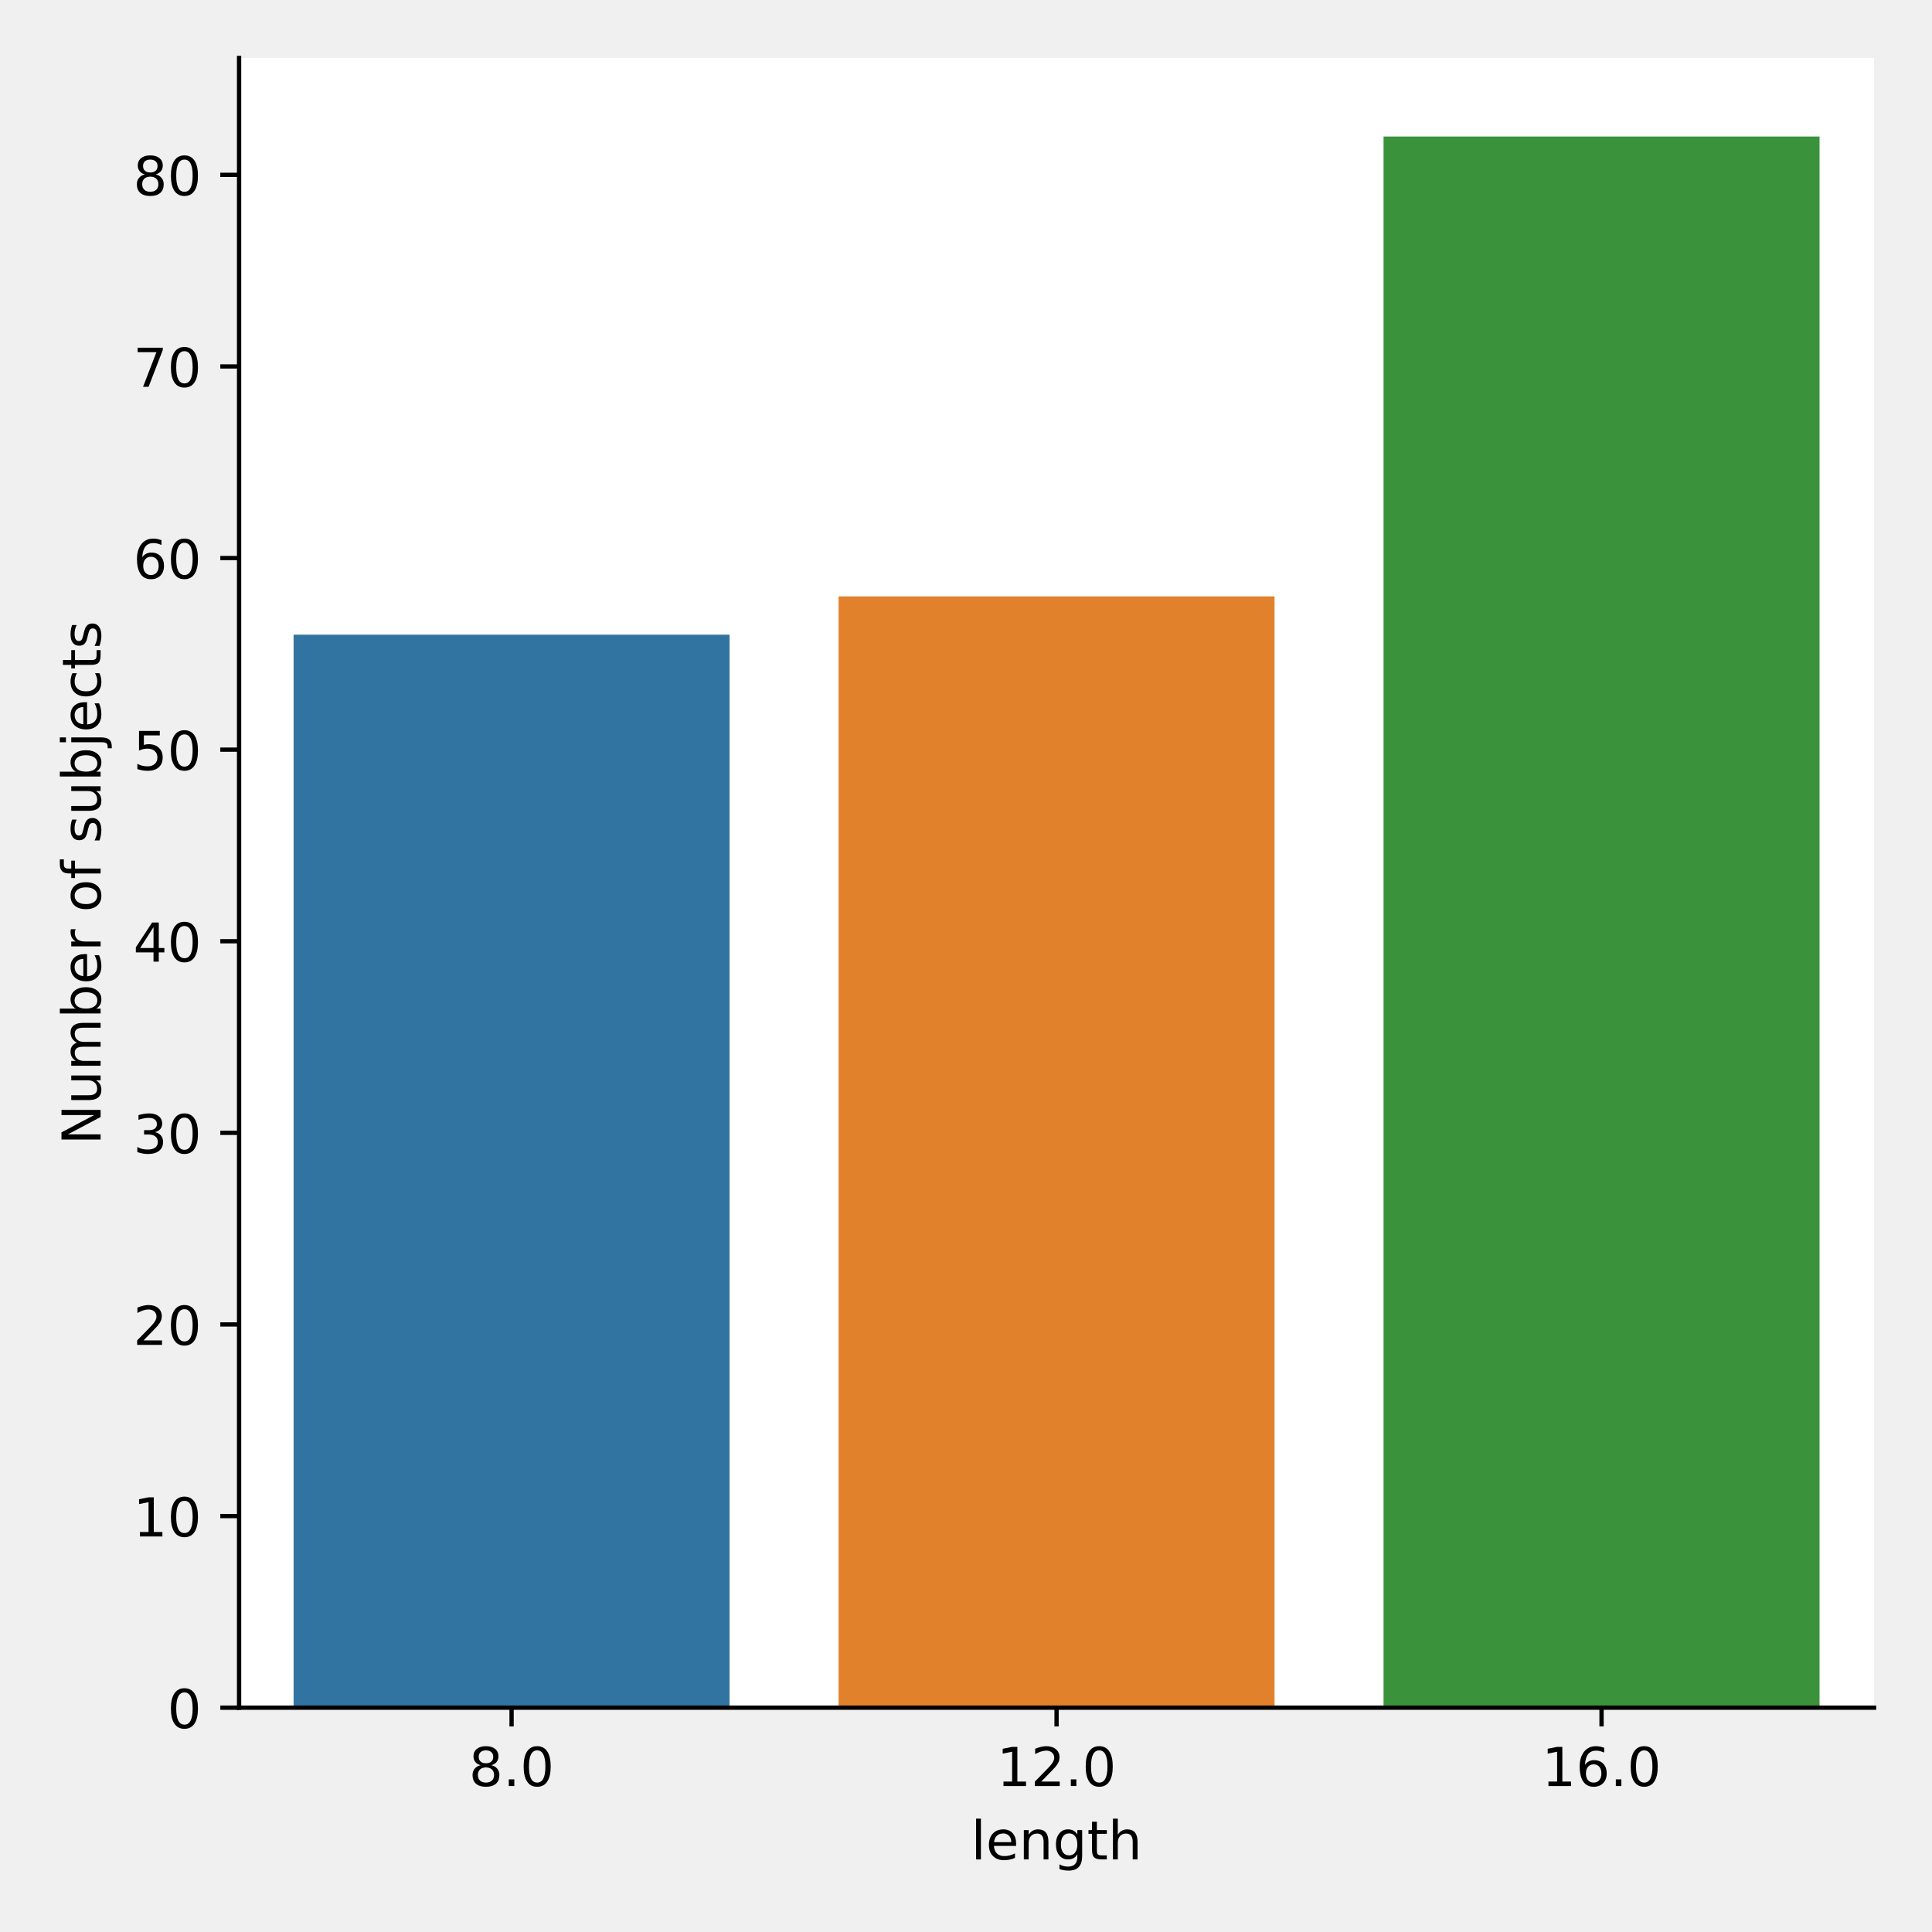
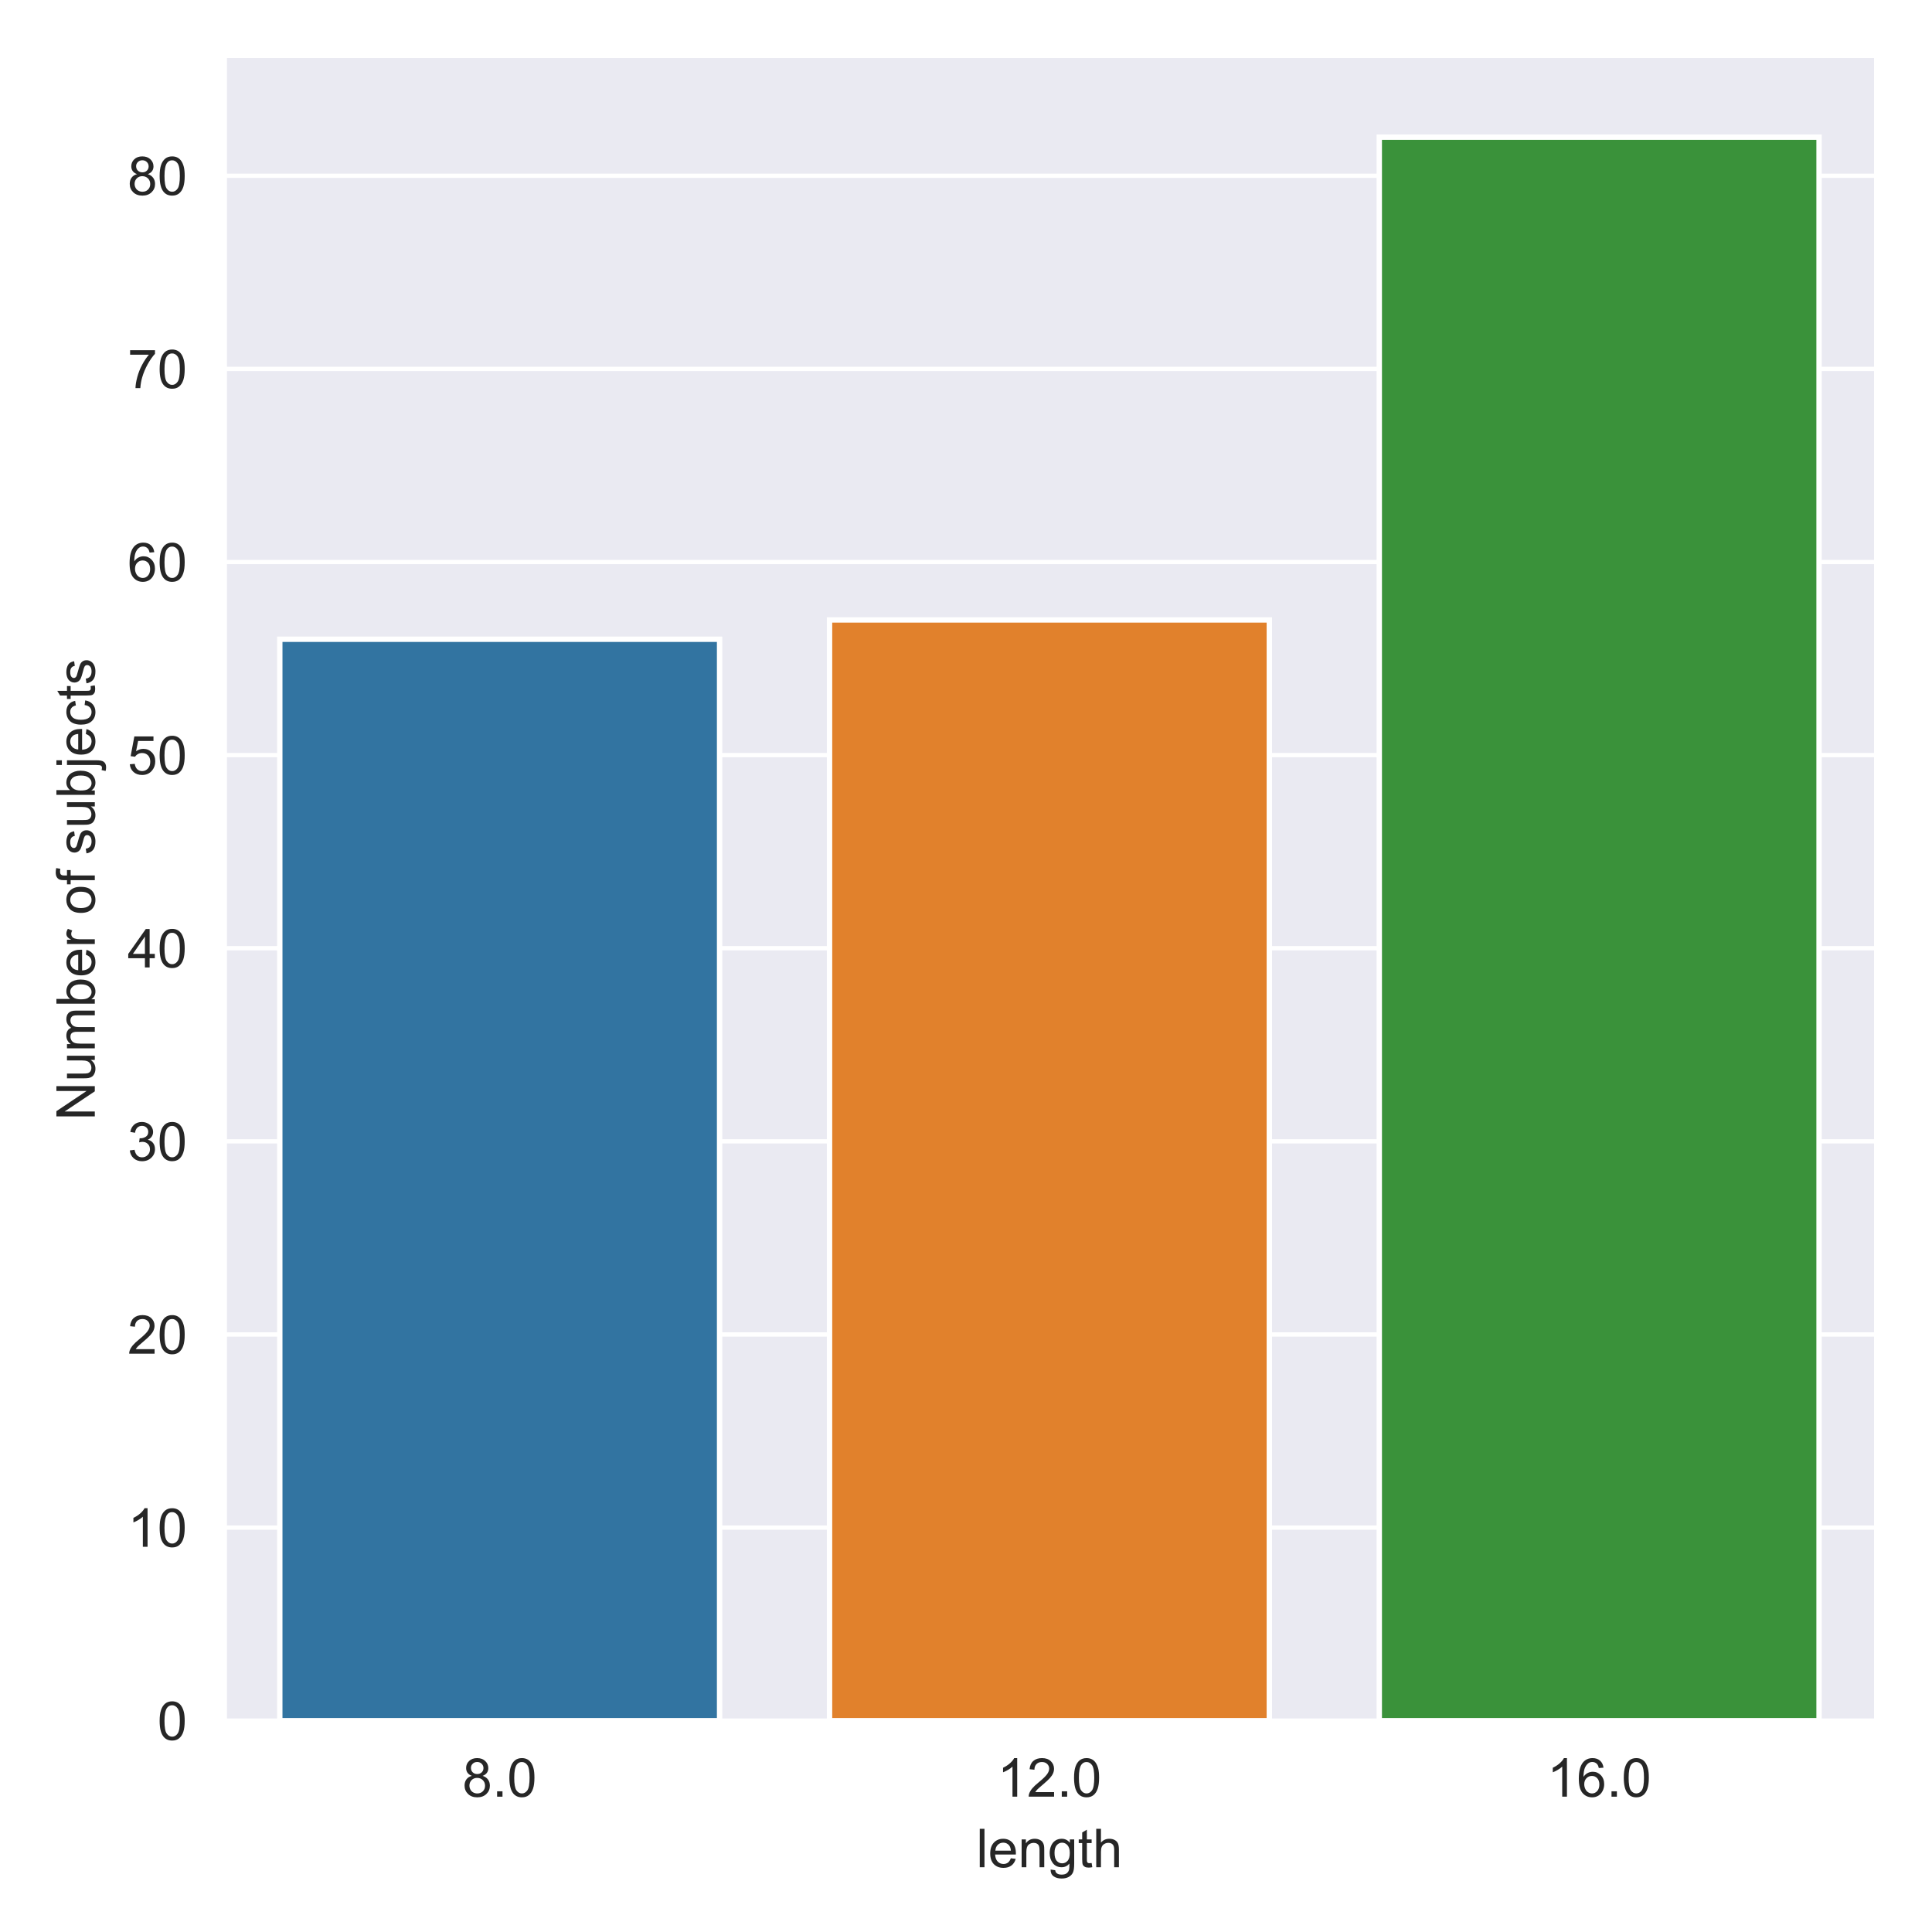
<svg xmlns="http://www.w3.org/2000/svg" xmlns:xlink="http://www.w3.org/1999/xlink" width="360pt" height="360pt" viewBox="0 0 360 360" version="1.1">
  <defs>
    <style type="text/css">*{stroke-linejoin: round; stroke-linecap: butt}</style>
  </defs>
  <g id="figure_1">
    <g id="patch_1">
-       <path d="M 0 360  L 360 360  L 360 0  L 0 0  L 0 360  z " style="fill: none" />
+       <path d="M 0 360  L 360 360  L 360 0  L 0 0  z " style="fill: #ffffff" />
    </g>
    <g id="axes_1">
      <g id="patch_2">
-         <path d="M 44.55 318.2  L 349.2 318.2  L 349.2 10.8  L 44.55 10.8  z " style="fill: #ffffff" />
-       </g>
-       <g id="patch_3">
-         <path d="M 54.705 318.2  L 135.945 318.2  L 135.945 118.265  L 54.705 118.265  z " clip-path="url(#p64f4f84cfa)" style="fill: #3274a1" />
-       </g>
-       <g id="patch_4">
-         <path d="M 156.255 318.2  L 237.495 318.2  L 237.495 111.125  L 156.255 111.125  z " clip-path="url(#p64f4f84cfa)" style="fill: #e1812c" />
-       </g>
-       <g id="patch_5">
-         <path d="M 257.805 318.2  L 339.045 318.2  L 339.045 25.438  L 257.805 25.438  z " clip-path="url(#p64f4f84cfa)" style="fill: #3a923a" />
+         <path d="M 41.892 320.627  L 349.2 320.627  L 349.2 10.8  L 41.892 10.8  z " style="fill: #eaeaf2" />
      </g>
      <g id="matplotlib.axis_1">
        <g id="xtick_1">
-           <g id="line2d_1">
+           <g id="text_1">
+             <g style="fill: #262626" transform="translate(86.16042 334.7853) scale(0.1 -0.1)">
+               <defs>
+                 <path id="ArialMT-38" d="M 1131 2484  Q 781 2613 612 2850  Q 444 3088 444 3419  Q 444 3919 803 4259  Q 1163 4600 1759 4600  Q 2359 4600 2725 4251  Q 3091 3903 3091 3403  Q 3091 3084 2923 2848  Q 2756 2613 2416 2484  Q 2838 2347 3058 2040  Q 3278 1734 3278 1309  Q 3278 722 2862 322  Q 2447 -78 1769 -78  Q 1091 -78 675 323  Q 259 725 259 1325  Q 259 1772 486 2073  Q 713 2375 1131 2484  z M 1019 3438  Q 1019 3113 1228 2906  Q 1438 2700 1772 2700  Q 2097 2700 2305 2904  Q 2513 3109 2513 3406  Q 2513 3716 2298 3927  Q 2084 4138 1766 4138  Q 1444 4138 1231 3931  Q 1019 3725 1019 3438  z M 838 1322  Q 838 1081 952 856  Q 1066 631 1291 507  Q 1516 384 1775 384  Q 2178 384 2440 643  Q 2703 903 2703 1303  Q 2703 1709 2433 1975  Q 2163 2241 1756 2241  Q 1359 2241 1098 1978  Q 838 1716 838 1322  z " transform="scale(0.015625)" />
+                 <path id="ArialMT-2e" d="M 581 0  L 581 641  L 1222 641  L 1222 0  L 581 0  z " transform="scale(0.015625)" />
+                 <path id="ArialMT-30" d="M 266 2259  Q 266 3072 433 3567  Q 600 4063 929 4331  Q 1259 4600 1759 4600  Q 2128 4600 2406 4451  Q 2684 4303 2865 4023  Q 3047 3744 3150 3342  Q 3253 2941 3253 2259  Q 3253 1453 3087 958  Q 2922 463 2592 192  Q 2263 -78 1759 -78  Q 1097 -78 719 397  Q 266 969 266 2259  z M 844 2259  Q 844 1131 1108 757  Q 1372 384 1759 384  Q 2147 384 2411 759  Q 2675 1134 2675 2259  Q 2675 3391 2411 3762  Q 2147 4134 1753 4134  Q 1366 4134 1134 3806  Q 844 3388 844 2259  z " transform="scale(0.015625)" />
+               </defs>
+               <use xlink:href="#ArialMT-38" />
+               <use xlink:href="#ArialMT-2e" x="55.615" />
+               <use xlink:href="#ArialMT-30" x="83.398" />
+             </g>
+           </g>
+         </g>
+         <g id="xtick_2">
+           <g id="text_2">
+             <g style="fill: #262626" transform="translate(185.8158 334.7853) scale(0.1 -0.1)">
+               <defs>
+                 <path id="ArialMT-31" d="M 2384 0  L 1822 0  L 1822 3584  Q 1619 3391 1289 3197  Q 959 3003 697 2906  L 697 3450  Q 1169 3672 1522 3987  Q 1875 4303 2022 4600  L 2384 4600  L 2384 0  z " transform="scale(0.015625)" />
+                 <path id="ArialMT-32" d="M 3222 541  L 3222 0  L 194 0  Q 188 203 259 391  Q 375 700 629 1000  Q 884 1300 1366 1694  Q 2113 2306 2375 2664  Q 2638 3022 2638 3341  Q 2638 3675 2398 3904  Q 2159 4134 1775 4134  Q 1369 4134 1125 3890  Q 881 3647 878 3216  L 300 3275  Q 359 3922 746 4261  Q 1134 4600 1788 4600  Q 2447 4600 2831 4234  Q 3216 3869 3216 3328  Q 3216 3053 3103 2787  Q 2991 2522 2730 2228  Q 2469 1934 1863 1422  Q 1356 997 1212 845  Q 1069 694 975 541  L 3222 541  z " transform="scale(0.015625)" />
+               </defs>
+               <use xlink:href="#ArialMT-31" />
+               <use xlink:href="#ArialMT-32" x="55.615" />
+               <use xlink:href="#ArialMT-2e" x="111.23" />
+               <use xlink:href="#ArialMT-30" x="139.014" />
+             </g>
+           </g>
+         </g>
+         <g id="xtick_3">
+           <g id="text_3">
+             <g style="fill: #262626" transform="translate(288.2516 334.7853) scale(0.1 -0.1)">
+               <defs>
+                 <path id="ArialMT-36" d="M 3184 3459  L 2625 3416  Q 2550 3747 2413 3897  Q 2184 4138 1850 4138  Q 1581 4138 1378 3988  Q 1113 3794 959 3422  Q 806 3050 800 2363  Q 1003 2672 1297 2822  Q 1591 2972 1913 2972  Q 2475 2972 2870 2558  Q 3266 2144 3266 1488  Q 3266 1056 3080 686  Q 2894 316 2569 119  Q 2244 -78 1831 -78  Q 1128 -78 684 439  Q 241 956 241 2144  Q 241 3472 731 4075  Q 1159 4600 1884 4600  Q 2425 4600 2770 4297  Q 3116 3994 3184 3459  z M 888 1484  Q 888 1194 1011 928  Q 1134 663 1356 523  Q 1578 384 1822 384  Q 2178 384 2434 671  Q 2691 959 2691 1453  Q 2691 1928 2437 2201  Q 2184 2475 1800 2475  Q 1419 2475 1153 2201  Q 888 1928 888 1484  z " transform="scale(0.015625)" />
+               </defs>
+               <use xlink:href="#ArialMT-31" />
+               <use xlink:href="#ArialMT-36" x="55.615" />
+               <use xlink:href="#ArialMT-2e" x="111.23" />
+               <use xlink:href="#ArialMT-30" x="139.014" />
+             </g>
+           </g>
+         </g>
+         <g id="text_4">
+           <g style="fill: #262626" transform="translate(181.9244 347.9306) scale(0.1 -0.1)">
            <defs>
-               <path id="m1f438ead2e" d="M 0 0  L 0 3.5  " style="stroke: #000000; stroke-width: 0.8" />
+               <path id="ArialMT-6c" d="M 409 0  L 409 4581  L 972 4581  L 972 0  L 409 0  z " transform="scale(0.015625)" />
+               <path id="ArialMT-65" d="M 2694 1069  L 3275 997  Q 3138 488 2766 206  Q 2394 -75 1816 -75  Q 1088 -75 661 373  Q 234 822 234 1631  Q 234 2469 665 2931  Q 1097 3394 1784 3394  Q 2450 3394 2872 2941  Q 3294 2488 3294 1666  Q 3294 1616 3291 1516  L 816 1516  Q 847 969 1125 678  Q 1403 388 1819 388  Q 2128 388 2347 550  Q 2566 713 2694 1069  z M 847 1978  L 2700 1978  Q 2663 2397 2488 2606  Q 2219 2931 1791 2931  Q 1403 2931 1139 2672  Q 875 2413 847 1978  z " transform="scale(0.015625)" />
+               <path id="ArialMT-6e" d="M 422 0  L 422 3319  L 928 3319  L 928 2847  Q 1294 3394 1984 3394  Q 2284 3394 2536 3286  Q 2788 3178 2913 3003  Q 3038 2828 3088 2588  Q 3119 2431 3119 2041  L 3119 0  L 2556 0  L 2556 2019  Q 2556 2363 2490 2533  Q 2425 2703 2258 2804  Q 2091 2906 1866 2906  Q 1506 2906 1245 2678  Q 984 2450 984 1813  L 984 0  L 422 0  z " transform="scale(0.015625)" />
+               <path id="ArialMT-67" d="M 319 -275  L 866 -356  Q 900 -609 1056 -725  Q 1266 -881 1628 -881  Q 2019 -881 2231 -725  Q 2444 -569 2519 -288  Q 2563 -116 2559 434  Q 2191 0 1641 0  Q 956 0 581 494  Q 206 988 206 1678  Q 206 2153 378 2554  Q 550 2956 876 3175  Q 1203 3394 1644 3394  Q 2231 3394 2613 2919  L 2613 3319  L 3131 3319  L 3131 450  Q 3131 -325 2973 -648  Q 2816 -972 2473 -1159  Q 2131 -1347 1631 -1347  Q 1038 -1347 672 -1080  Q 306 -813 319 -275  z M 784 1719  Q 784 1066 1043 766  Q 1303 466 1694 466  Q 2081 466 2343 764  Q 2606 1063 2606 1700  Q 2606 2309 2336 2618  Q 2066 2928 1684 2928  Q 1309 2928 1046 2623  Q 784 2319 784 1719  z " transform="scale(0.015625)" />
+               <path id="ArialMT-74" d="M 1650 503  L 1731 6  Q 1494 -44 1306 -44  Q 1000 -44 831 53  Q 663 150 594 308  Q 525 466 525 972  L 525 2881  L 113 2881  L 113 3319  L 525 3319  L 525 4141  L 1084 4478  L 1084 3319  L 1650 3319  L 1650 2881  L 1084 2881  L 1084 941  Q 1084 700 1114 631  Q 1144 563 1211 522  Q 1278 481 1403 481  Q 1497 481 1650 503  z " transform="scale(0.015625)" />
+               <path id="ArialMT-68" d="M 422 0  L 422 4581  L 984 4581  L 984 2938  Q 1378 3394 1978 3394  Q 2347 3394 2619 3248  Q 2891 3103 3008 2847  Q 3125 2591 3125 2103  L 3125 0  L 2563 0  L 2563 2103  Q 2563 2525 2380 2717  Q 2197 2909 1863 2909  Q 1613 2909 1392 2779  Q 1172 2650 1078 2428  Q 984 2206 984 1816  L 984 0  L 422 0  z " transform="scale(0.015625)" />
            </defs>
-             <g>
-               <use xlink:href="#m1f438ead2e" x="95.325" y="318.2" style="stroke: #000000; stroke-width: 0.8" />
-             </g>
-           </g>
-           <g id="text_1">
-             <g transform="translate(87.37344 332.7984)scale(0.1 -0.1)">
-               <defs>
-                 <path id="DejaVuSans-38" d="M 2034 2216  Q 1584 2216 1326 1975  Q 1069 1734 1069 1313  Q 1069 891 1326 650  Q 1584 409 2034 409  Q 2484 409 2743 651  Q 3003 894 3003 1313  Q 3003 1734 2745 1975  Q 2488 2216 2034 2216  z M 1403 2484  Q 997 2584 770 2862  Q 544 3141 544 3541  Q 544 4100 942 4425  Q 1341 4750 2034 4750  Q 2731 4750 3128 4425  Q 3525 4100 3525 3541  Q 3525 3141 3298 2862  Q 3072 2584 2669 2484  Q 3125 2378 3379 2068  Q 3634 1759 3634 1313  Q 3634 634 3220 271  Q 2806 -91 2034 -91  Q 1263 -91 848 271  Q 434 634 434 1313  Q 434 1759 690 2068  Q 947 2378 1403 2484  z M 1172 3481  Q 1172 3119 1398 2916  Q 1625 2713 2034 2713  Q 2441 2713 2670 2916  Q 2900 3119 2900 3481  Q 2900 3844 2670 4047  Q 2441 4250 2034 4250  Q 1625 4250 1398 4047  Q 1172 3844 1172 3481  z " transform="scale(0.015625)" />
-                 <path id="DejaVuSans-2e" d="M 684 794  L 1344 794  L 1344 0  L 684 0  L 684 794  z " transform="scale(0.015625)" />
-                 <path id="DejaVuSans-30" d="M 2034 4250  Q 1547 4250 1301 3770  Q 1056 3291 1056 2328  Q 1056 1369 1301 889  Q 1547 409 2034 409  Q 2525 409 2770 889  Q 3016 1369 3016 2328  Q 3016 3291 2770 3770  Q 2525 4250 2034 4250  z M 2034 4750  Q 2819 4750 3233 4129  Q 3647 3509 3647 2328  Q 3647 1150 3233 529  Q 2819 -91 2034 -91  Q 1250 -91 836 529  Q 422 1150 422 2328  Q 422 3509 836 4129  Q 1250 4750 2034 4750  z " transform="scale(0.015625)" />
-               </defs>
-               <use xlink:href="#DejaVuSans-38" />
-               <use xlink:href="#DejaVuSans-2e" x="63.623" />
-               <use xlink:href="#DejaVuSans-30" x="95.41" />
-             </g>
-           </g>
-         </g>
-         <g id="xtick_2">
-           <g id="line2d_2">
-             <g>
-               <use xlink:href="#m1f438ead2e" x="196.875" y="318.2" style="stroke: #000000; stroke-width: 0.8" />
-             </g>
-           </g>
-           <g id="text_2">
-             <g transform="translate(185.7422 332.7984)scale(0.1 -0.1)">
-               <defs>
-                 <path id="DejaVuSans-31" d="M 794 531  L 1825 531  L 1825 4091  L 703 3866  L 703 4441  L 1819 4666  L 2450 4666  L 2450 531  L 3481 531  L 3481 0  L 794 0  L 794 531  z " transform="scale(0.015625)" />
-                 <path id="DejaVuSans-32" d="M 1228 531  L 3431 531  L 3431 0  L 469 0  L 469 531  Q 828 903 1448 1529  Q 2069 2156 2228 2338  Q 2531 2678 2651 2914  Q 2772 3150 2772 3378  Q 2772 3750 2511 3984  Q 2250 4219 1831 4219  Q 1534 4219 1204 4116  Q 875 4013 500 3803  L 500 4441  Q 881 4594 1212 4672  Q 1544 4750 1819 4750  Q 2544 4750 2975 4387  Q 3406 4025 3406 3419  Q 3406 3131 3298 2873  Q 3191 2616 2906 2266  Q 2828 2175 2409 1742  Q 1991 1309 1228 531  z " transform="scale(0.015625)" />
-               </defs>
-               <use xlink:href="#DejaVuSans-31" />
-               <use xlink:href="#DejaVuSans-32" x="63.623" />
-               <use xlink:href="#DejaVuSans-2e" x="127.246" />
-               <use xlink:href="#DejaVuSans-30" x="159.033" />
-             </g>
-           </g>
-         </g>
-         <g id="xtick_3">
-           <g id="line2d_3">
-             <g>
-               <use xlink:href="#m1f438ead2e" x="298.425" y="318.2" style="stroke: #000000; stroke-width: 0.8" />
-             </g>
-           </g>
-           <g id="text_3">
-             <g transform="translate(287.2922 332.7984)scale(0.1 -0.1)">
-               <defs>
-                 <path id="DejaVuSans-36" d="M 2113 2584  Q 1688 2584 1439 2293  Q 1191 2003 1191 1497  Q 1191 994 1439 701  Q 1688 409 2113 409  Q 2538 409 2786 701  Q 3034 994 3034 1497  Q 3034 2003 2786 2293  Q 2538 2584 2113 2584  z M 3366 4563  L 3366 3988  Q 3128 4100 2886 4159  Q 2644 4219 2406 4219  Q 1781 4219 1451 3797  Q 1122 3375 1075 2522  Q 1259 2794 1537 2939  Q 1816 3084 2150 3084  Q 2853 3084 3261 2657  Q 3669 2231 3669 1497  Q 3669 778 3244 343  Q 2819 -91 2113 -91  Q 1303 -91 875 529  Q 447 1150 447 2328  Q 447 3434 972 4092  Q 1497 4750 2381 4750  Q 2619 4750 2861 4703  Q 3103 4656 3366 4563  z " transform="scale(0.015625)" />
-               </defs>
-               <use xlink:href="#DejaVuSans-31" />
-               <use xlink:href="#DejaVuSans-36" x="63.623" />
-               <use xlink:href="#DejaVuSans-2e" x="127.246" />
-               <use xlink:href="#DejaVuSans-30" x="159.033" />
-             </g>
-           </g>
-         </g>
-         <g id="text_4">
-           <g transform="translate(180.9375 346.4766)scale(0.1 -0.1)">
-             <defs>
-               <path id="DejaVuSans-6c" d="M 603 4863  L 1178 4863  L 1178 0  L 603 0  L 603 4863  z " transform="scale(0.015625)" />
-               <path id="DejaVuSans-65" d="M 3597 1894  L 3597 1613  L 953 1613  Q 991 1019 1311 708  Q 1631 397 2203 397  Q 2534 397 2845 478  Q 3156 559 3463 722  L 3463 178  Q 3153 47 2828 -22  Q 2503 -91 2169 -91  Q 1331 -91 842 396  Q 353 884 353 1716  Q 353 2575 817 3079  Q 1281 3584 2069 3584  Q 2775 3584 3186 3129  Q 3597 2675 3597 1894  z M 3022 2063  Q 3016 2534 2758 2815  Q 2500 3097 2075 3097  Q 1594 3097 1305 2825  Q 1016 2553 972 2059  L 3022 2063  z " transform="scale(0.015625)" />
-               <path id="DejaVuSans-6e" d="M 3513 2113  L 3513 0  L 2938 0  L 2938 2094  Q 2938 2591 2744 2837  Q 2550 3084 2163 3084  Q 1697 3084 1428 2787  Q 1159 2491 1159 1978  L 1159 0  L 581 0  L 581 3500  L 1159 3500  L 1159 2956  Q 1366 3272 1645 3428  Q 1925 3584 2291 3584  Q 2894 3584 3203 3211  Q 3513 2838 3513 2113  z " transform="scale(0.015625)" />
-               <path id="DejaVuSans-67" d="M 2906 1791  Q 2906 2416 2648 2759  Q 2391 3103 1925 3103  Q 1463 3103 1205 2759  Q 947 2416 947 1791  Q 947 1169 1205 825  Q 1463 481 1925 481  Q 2391 481 2648 825  Q 2906 1169 2906 1791  z M 3481 434  Q 3481 -459 3084 -895  Q 2688 -1331 1869 -1331  Q 1566 -1331 1297 -1286  Q 1028 -1241 775 -1147  L 775 -588  Q 1028 -725 1275 -790  Q 1522 -856 1778 -856  Q 2344 -856 2625 -561  Q 2906 -266 2906 331  L 2906 616  Q 2728 306 2450 153  Q 2172 0 1784 0  Q 1141 0 747 490  Q 353 981 353 1791  Q 353 2603 747 3093  Q 1141 3584 1784 3584  Q 2172 3584 2450 3431  Q 2728 3278 2906 2969  L 2906 3500  L 3481 3500  L 3481 434  z " transform="scale(0.015625)" />
-               <path id="DejaVuSans-74" d="M 1172 4494  L 1172 3500  L 2356 3500  L 2356 3053  L 1172 3053  L 1172 1153  Q 1172 725 1289 603  Q 1406 481 1766 481  L 2356 481  L 2356 0  L 1766 0  Q 1100 0 847 248  Q 594 497 594 1153  L 594 3053  L 172 3053  L 172 3500  L 594 3500  L 594 4494  L 1172 4494  z " transform="scale(0.015625)" />
-               <path id="DejaVuSans-68" d="M 3513 2113  L 3513 0  L 2938 0  L 2938 2094  Q 2938 2591 2744 2837  Q 2550 3084 2163 3084  Q 1697 3084 1428 2787  Q 1159 2491 1159 1978  L 1159 0  L 581 0  L 581 4863  L 1159 4863  L 1159 2956  Q 1366 3272 1645 3428  Q 1925 3584 2291 3584  Q 2894 3584 3203 3211  Q 3513 2838 3513 2113  z " transform="scale(0.015625)" />
-             </defs>
-             <use xlink:href="#DejaVuSans-6c" />
-             <use xlink:href="#DejaVuSans-65" x="27.783" />
-             <use xlink:href="#DejaVuSans-6e" x="89.307" />
-             <use xlink:href="#DejaVuSans-67" x="152.686" />
-             <use xlink:href="#DejaVuSans-74" x="216.162" />
-             <use xlink:href="#DejaVuSans-68" x="255.371" />
+             <use xlink:href="#ArialMT-6c" />
+             <use xlink:href="#ArialMT-65" x="22.217" />
+             <use xlink:href="#ArialMT-6e" x="77.832" />
+             <use xlink:href="#ArialMT-67" x="133.447" />
+             <use xlink:href="#ArialMT-74" x="189.062" />
+             <use xlink:href="#ArialMT-68" x="216.846" />
          </g>
        </g>
      </g>
      <g id="matplotlib.axis_2">
        <g id="ytick_1">
+           <g id="line2d_1">
+             <path d="M 41.892 320.627  L 349.2 320.627  " clip-path="url(#p01452729b7)" style="fill: none; stroke: #ffffff; stroke-width: 0.8; stroke-linecap: round" />
+           </g>
+           <g id="text_5">
+             <g style="fill: #262626" transform="translate(29.33156 324.2064) scale(0.1 -0.1)">
+               <use xlink:href="#ArialMT-30" />
+             </g>
+           </g>
+         </g>
+         <g id="ytick_2">
+           <g id="line2d_2">
+             <path d="M 41.892 284.643  L 349.2 284.643  " clip-path="url(#p01452729b7)" style="fill: none; stroke: #ffffff; stroke-width: 0.8; stroke-linecap: round" />
+           </g>
+           <g id="text_6">
+             <g style="fill: #262626" transform="translate(23.77062 288.2218) scale(0.1 -0.1)">
+               <use xlink:href="#ArialMT-31" />
+               <use xlink:href="#ArialMT-30" x="55.615" />
+             </g>
+           </g>
+         </g>
+         <g id="ytick_3">
+           <g id="line2d_3">
+             <path d="M 41.892 248.658  L 349.2 248.658  " clip-path="url(#p01452729b7)" style="fill: none; stroke: #ffffff; stroke-width: 0.8; stroke-linecap: round" />
+           </g>
+           <g id="text_7">
+             <g style="fill: #262626" transform="translate(23.77062 252.2372) scale(0.1 -0.1)">
+               <use xlink:href="#ArialMT-32" />
+               <use xlink:href="#ArialMT-30" x="55.615" />
+             </g>
+           </g>
+         </g>
+         <g id="ytick_4">
          <g id="line2d_4">
+             <path d="M 41.892 212.674  L 349.2 212.674  " clip-path="url(#p01452729b7)" style="fill: none; stroke: #ffffff; stroke-width: 0.8; stroke-linecap: round" />
+           </g>
+           <g id="text_8">
+             <g style="fill: #262626" transform="translate(23.77062 216.2526) scale(0.1 -0.1)">
+               <defs>
+                 <path id="ArialMT-33" d="M 269 1209  L 831 1284  Q 928 806 1161 595  Q 1394 384 1728 384  Q 2125 384 2398 659  Q 2672 934 2672 1341  Q 2672 1728 2419 1979  Q 2166 2231 1775 2231  Q 1616 2231 1378 2169  L 1441 2663  Q 1497 2656 1531 2656  Q 1891 2656 2178 2843  Q 2466 3031 2466 3422  Q 2466 3731 2256 3934  Q 2047 4138 1716 4138  Q 1388 4138 1169 3931  Q 950 3725 888 3313  L 325 3413  Q 428 3978 793 4289  Q 1159 4600 1703 4600  Q 2078 4600 2393 4439  Q 2709 4278 2876 4000  Q 3044 3722 3044 3409  Q 3044 3113 2884 2869  Q 2725 2625 2413 2481  Q 2819 2388 3044 2092  Q 3269 1797 3269 1353  Q 3269 753 2831 336  Q 2394 -81 1725 -81  Q 1122 -81 723 278  Q 325 638 269 1209  z " transform="scale(0.015625)" />
+               </defs>
+               <use xlink:href="#ArialMT-33" />
+               <use xlink:href="#ArialMT-30" x="55.615" />
+             </g>
+           </g>
+         </g>
+         <g id="ytick_5">
+           <g id="line2d_5">
+             <path d="M 41.892 176.689  L 349.2 176.689  " clip-path="url(#p01452729b7)" style="fill: none; stroke: #ffffff; stroke-width: 0.8; stroke-linecap: round" />
+           </g>
+           <g id="text_9">
+             <g style="fill: #262626" transform="translate(23.77062 180.268) scale(0.1 -0.1)">
+               <defs>
+                 <path id="ArialMT-34" d="M 2069 0  L 2069 1097  L 81 1097  L 81 1613  L 2172 4581  L 2631 4581  L 2631 1613  L 3250 1613  L 3250 1097  L 2631 1097  L 2631 0  L 2069 0  z M 2069 1613  L 2069 3678  L 634 1613  L 2069 1613  z " transform="scale(0.015625)" />
+               </defs>
+               <use xlink:href="#ArialMT-34" />
+               <use xlink:href="#ArialMT-30" x="55.615" />
+             </g>
+           </g>
+         </g>
+         <g id="ytick_6">
+           <g id="line2d_6">
+             <path d="M 41.892 140.704  L 349.2 140.704  " clip-path="url(#p01452729b7)" style="fill: none; stroke: #ffffff; stroke-width: 0.8; stroke-linecap: round" />
+           </g>
+           <g id="text_10">
+             <g style="fill: #262626" transform="translate(23.77062 144.2834) scale(0.1 -0.1)">
+               <defs>
+                 <path id="ArialMT-35" d="M 266 1200  L 856 1250  Q 922 819 1161 601  Q 1400 384 1738 384  Q 2144 384 2425 690  Q 2706 997 2706 1503  Q 2706 1984 2436 2262  Q 2166 2541 1728 2541  Q 1456 2541 1237 2417  Q 1019 2294 894 2097  L 366 2166  L 809 4519  L 3088 4519  L 3088 3981  L 1259 3981  L 1013 2750  Q 1425 3038 1878 3038  Q 2478 3038 2890 2622  Q 3303 2206 3303 1553  Q 3303 931 2941 478  Q 2500 -78 1738 -78  Q 1113 -78 717 272  Q 322 622 266 1200  z " transform="scale(0.015625)" />
+               </defs>
+               <use xlink:href="#ArialMT-35" />
+               <use xlink:href="#ArialMT-30" x="55.615" />
+             </g>
+           </g>
+         </g>
+         <g id="ytick_7">
+           <g id="line2d_7">
+             <path d="M 41.892 104.72  L 349.2 104.72  " clip-path="url(#p01452729b7)" style="fill: none; stroke: #ffffff; stroke-width: 0.8; stroke-linecap: round" />
+           </g>
+           <g id="text_11">
+             <g style="fill: #262626" transform="translate(23.77062 108.2987) scale(0.1 -0.1)">
+               <use xlink:href="#ArialMT-36" />
+               <use xlink:href="#ArialMT-30" x="55.615" />
+             </g>
+           </g>
+         </g>
+         <g id="ytick_8">
+           <g id="line2d_8">
+             <path d="M 41.892 68.735  L 349.2 68.735  " clip-path="url(#p01452729b7)" style="fill: none; stroke: #ffffff; stroke-width: 0.8; stroke-linecap: round" />
+           </g>
+           <g id="text_12">
+             <g style="fill: #262626" transform="translate(23.77062 72.31413) scale(0.1 -0.1)">
+               <defs>
+                 <path id="ArialMT-37" d="M 303 3981  L 303 4522  L 3269 4522  L 3269 4084  Q 2831 3619 2401 2847  Q 1972 2075 1738 1259  Q 1569 684 1522 0  L 944 0  Q 953 541 1156 1306  Q 1359 2072 1739 2783  Q 2119 3494 2547 3981  L 303 3981  z " transform="scale(0.015625)" />
+               </defs>
+               <use xlink:href="#ArialMT-37" />
+               <use xlink:href="#ArialMT-30" x="55.615" />
+             </g>
+           </g>
+         </g>
+         <g id="ytick_9">
+           <g id="line2d_9">
+             <path d="M 41.892 32.751  L 349.2 32.751  " clip-path="url(#p01452729b7)" style="fill: none; stroke: #ffffff; stroke-width: 0.8; stroke-linecap: round" />
+           </g>
+           <g id="text_13">
+             <g style="fill: #262626" transform="translate(23.77062 36.32952) scale(0.1 -0.1)">
+               <use xlink:href="#ArialMT-38" />
+               <use xlink:href="#ArialMT-30" x="55.615" />
+             </g>
+           </g>
+         </g>
+         <g id="text_14">
+           <g style="fill: #262626" transform="translate(17.66594 208.7848) rotate(-90) scale(0.1 -0.1)">
            <defs>
-               <path id="ma6800dc7bc" d="M 0 0  L -3.5 0  " style="stroke: #000000; stroke-width: 0.8" />
+               <path id="ArialMT-4e" d="M 488 0  L 488 4581  L 1109 4581  L 3516 984  L 3516 4581  L 4097 4581  L 4097 0  L 3475 0  L 1069 3600  L 1069 0  L 488 0  z " transform="scale(0.015625)" />
+               <path id="ArialMT-75" d="M 2597 0  L 2597 488  Q 2209 -75 1544 -75  Q 1250 -75 995 37  Q 741 150 617 320  Q 494 491 444 738  Q 409 903 409 1263  L 409 3319  L 972 3319  L 972 1478  Q 972 1038 1006 884  Q 1059 663 1231 536  Q 1403 409 1656 409  Q 1909 409 2131 539  Q 2353 669 2445 892  Q 2538 1116 2538 1541  L 2538 3319  L 3100 3319  L 3100 0  L 2597 0  z " transform="scale(0.015625)" />
+               <path id="ArialMT-6d" d="M 422 0  L 422 3319  L 925 3319  L 925 2853  Q 1081 3097 1340 3245  Q 1600 3394 1931 3394  Q 2300 3394 2536 3241  Q 2772 3088 2869 2813  Q 3263 3394 3894 3394  Q 4388 3394 4653 3120  Q 4919 2847 4919 2278  L 4919 0  L 4359 0  L 4359 2091  Q 4359 2428 4304 2576  Q 4250 2725 4106 2815  Q 3963 2906 3769 2906  Q 3419 2906 3187 2673  Q 2956 2441 2956 1928  L 2956 0  L 2394 0  L 2394 2156  Q 2394 2531 2256 2718  Q 2119 2906 1806 2906  Q 1569 2906 1367 2781  Q 1166 2656 1075 2415  Q 984 2175 984 1722  L 984 0  L 422 0  z " transform="scale(0.015625)" />
+               <path id="ArialMT-62" d="M 941 0  L 419 0  L 419 4581  L 981 4581  L 981 2947  Q 1338 3394 1891 3394  Q 2197 3394 2470 3270  Q 2744 3147 2920 2923  Q 3097 2700 3197 2384  Q 3297 2069 3297 1709  Q 3297 856 2875 390  Q 2453 -75 1863 -75  Q 1275 -75 941 416  L 941 0  z M 934 1684  Q 934 1088 1097 822  Q 1363 388 1816 388  Q 2184 388 2453 708  Q 2722 1028 2722 1663  Q 2722 2313 2464 2622  Q 2206 2931 1841 2931  Q 1472 2931 1203 2611  Q 934 2291 934 1684  z " transform="scale(0.015625)" />
+               <path id="ArialMT-72" d="M 416 0  L 416 3319  L 922 3319  L 922 2816  Q 1116 3169 1280 3281  Q 1444 3394 1641 3394  Q 1925 3394 2219 3213  L 2025 2691  Q 1819 2813 1613 2813  Q 1428 2813 1281 2702  Q 1134 2591 1072 2394  Q 978 2094 978 1738  L 978 0  L 416 0  z " transform="scale(0.015625)" />
+               <path id="ArialMT-20" transform="scale(0.015625)" />
+               <path id="ArialMT-6f" d="M 213 1659  Q 213 2581 725 3025  Q 1153 3394 1769 3394  Q 2453 3394 2887 2945  Q 3322 2497 3322 1706  Q 3322 1066 3130 698  Q 2938 331 2570 128  Q 2203 -75 1769 -75  Q 1072 -75 642 372  Q 213 819 213 1659  z M 791 1659  Q 791 1022 1069 705  Q 1347 388 1769 388  Q 2188 388 2466 706  Q 2744 1025 2744 1678  Q 2744 2294 2464 2611  Q 2184 2928 1769 2928  Q 1347 2928 1069 2612  Q 791 2297 791 1659  z " transform="scale(0.015625)" />
+               <path id="ArialMT-66" d="M 556 0  L 556 2881  L 59 2881  L 59 3319  L 556 3319  L 556 3672  Q 556 4006 616 4169  Q 697 4388 901 4523  Q 1106 4659 1475 4659  Q 1713 4659 2000 4603  L 1916 4113  Q 1741 4144 1584 4144  Q 1328 4144 1222 4034  Q 1116 3925 1116 3625  L 1116 3319  L 1763 3319  L 1763 2881  L 1116 2881  L 1116 0  L 556 0  z " transform="scale(0.015625)" />
+               <path id="ArialMT-73" d="M 197 991  L 753 1078  Q 800 744 1014 566  Q 1228 388 1613 388  Q 2000 388 2187 545  Q 2375 703 2375 916  Q 2375 1106 2209 1216  Q 2094 1291 1634 1406  Q 1016 1563 777 1677  Q 538 1791 414 1992  Q 291 2194 291 2438  Q 291 2659 392 2848  Q 494 3038 669 3163  Q 800 3259 1026 3326  Q 1253 3394 1513 3394  Q 1903 3394 2198 3281  Q 2494 3169 2634 2976  Q 2775 2784 2828 2463  L 2278 2388  Q 2241 2644 2061 2787  Q 1881 2931 1553 2931  Q 1166 2931 1000 2803  Q 834 2675 834 2503  Q 834 2394 903 2306  Q 972 2216 1119 2156  Q 1203 2125 1616 2013  Q 2213 1853 2448 1751  Q 2684 1650 2818 1456  Q 2953 1263 2953 975  Q 2953 694 2789 445  Q 2625 197 2315 61  Q 2006 -75 1616 -75  Q 969 -75 630 194  Q 291 463 197 991  z " transform="scale(0.015625)" />
+               <path id="ArialMT-6a" d="M 419 3928  L 419 4581  L 981 4581  L 981 3928  L 419 3928  z M -294 -1288  L -188 -809  Q -19 -853 78 -853  Q 250 -853 334 -739  Q 419 -625 419 -169  L 419 3319  L 981 3319  L 981 -181  Q 981 -794 822 -1034  Q 619 -1347 147 -1347  Q -81 -1347 -294 -1288  z " transform="scale(0.015625)" />
+               <path id="ArialMT-63" d="M 2588 1216  L 3141 1144  Q 3050 572 2676 248  Q 2303 -75 1759 -75  Q 1078 -75 664 370  Q 250 816 250 1647  Q 250 2184 428 2587  Q 606 2991 970 3192  Q 1334 3394 1763 3394  Q 2303 3394 2647 3120  Q 2991 2847 3088 2344  L 2541 2259  Q 2463 2594 2264 2762  Q 2066 2931 1784 2931  Q 1359 2931 1093 2626  Q 828 2322 828 1663  Q 828 994 1084 691  Q 1341 388 1753 388  Q 2084 388 2306 591  Q 2528 794 2588 1216  z " transform="scale(0.015625)" />
            </defs>
-             <g>
-               <use xlink:href="#ma6800dc7bc" x="44.55" y="318.2" style="stroke: #000000; stroke-width: 0.8" />
-             </g>
-           </g>
-           <g id="text_5">
-             <g transform="translate(31.1875 321.9992)scale(0.1 -0.1)">
-               <use xlink:href="#DejaVuSans-30" />
-             </g>
-           </g>
-         </g>
-         <g id="ytick_2">
-           <g id="line2d_5">
-             <g>
-               <use xlink:href="#ma6800dc7bc" x="44.55" y="282.497" style="stroke: #000000; stroke-width: 0.8" />
-             </g>
-           </g>
-           <g id="text_6">
-             <g transform="translate(24.825 286.2965)scale(0.1 -0.1)">
-               <use xlink:href="#DejaVuSans-31" />
-               <use xlink:href="#DejaVuSans-30" x="63.623" />
-             </g>
-           </g>
-         </g>
-         <g id="ytick_3">
-           <g id="line2d_6">
-             <g>
-               <use xlink:href="#ma6800dc7bc" x="44.55" y="246.795" style="stroke: #000000; stroke-width: 0.8" />
-             </g>
-           </g>
-           <g id="text_7">
-             <g transform="translate(24.825 250.5939)scale(0.1 -0.1)">
-               <use xlink:href="#DejaVuSans-32" />
-               <use xlink:href="#DejaVuSans-30" x="63.623" />
-             </g>
-           </g>
-         </g>
-         <g id="ytick_4">
-           <g id="line2d_7">
-             <g>
-               <use xlink:href="#ma6800dc7bc" x="44.55" y="211.092" style="stroke: #000000; stroke-width: 0.8" />
-             </g>
-           </g>
-           <g id="text_8">
-             <g transform="translate(24.825 214.8912)scale(0.1 -0.1)">
-               <defs>
-                 <path id="DejaVuSans-33" d="M 2597 2516  Q 3050 2419 3304 2112  Q 3559 1806 3559 1356  Q 3559 666 3084 287  Q 2609 -91 1734 -91  Q 1441 -91 1130 -33  Q 819 25 488 141  L 488 750  Q 750 597 1062 519  Q 1375 441 1716 441  Q 2309 441 2620 675  Q 2931 909 2931 1356  Q 2931 1769 2642 2001  Q 2353 2234 1838 2234  L 1294 2234  L 1294 2753  L 1863 2753  Q 2328 2753 2575 2939  Q 2822 3125 2822 3475  Q 2822 3834 2567 4026  Q 2313 4219 1838 4219  Q 1578 4219 1281 4162  Q 984 4106 628 3988  L 628 4550  Q 988 4650 1302 4700  Q 1616 4750 1894 4750  Q 2613 4750 3031 4423  Q 3450 4097 3450 3541  Q 3450 3153 3228 2886  Q 3006 2619 2597 2516  z " transform="scale(0.015625)" />
-               </defs>
-               <use xlink:href="#DejaVuSans-33" />
-               <use xlink:href="#DejaVuSans-30" x="63.623" />
-             </g>
-           </g>
-         </g>
-         <g id="ytick_5">
-           <g id="line2d_8">
-             <g>
-               <use xlink:href="#ma6800dc7bc" x="44.55" y="175.389" style="stroke: #000000; stroke-width: 0.8" />
-             </g>
-           </g>
-           <g id="text_9">
-             <g transform="translate(24.825 179.1885)scale(0.1 -0.1)">
-               <defs>
-                 <path id="DejaVuSans-34" d="M 2419 4116  L 825 1625  L 2419 1625  L 2419 4116  z M 2253 4666  L 3047 4666  L 3047 1625  L 3713 1625  L 3713 1100  L 3047 1100  L 3047 0  L 2419 0  L 2419 1100  L 313 1100  L 313 1709  L 2253 4666  z " transform="scale(0.015625)" />
-               </defs>
-               <use xlink:href="#DejaVuSans-34" />
-               <use xlink:href="#DejaVuSans-30" x="63.623" />
-             </g>
-           </g>
-         </g>
-         <g id="ytick_6">
-           <g id="line2d_9">
-             <g>
-               <use xlink:href="#ma6800dc7bc" x="44.55" y="139.687" style="stroke: #000000; stroke-width: 0.8" />
-             </g>
-           </g>
-           <g id="text_10">
-             <g transform="translate(24.825 143.4859)scale(0.1 -0.1)">
-               <defs>
-                 <path id="DejaVuSans-35" d="M 691 4666  L 3169 4666  L 3169 4134  L 1269 4134  L 1269 2991  Q 1406 3038 1543 3061  Q 1681 3084 1819 3084  Q 2600 3084 3056 2656  Q 3513 2228 3513 1497  Q 3513 744 3044 326  Q 2575 -91 1722 -91  Q 1428 -91 1123 -41  Q 819 9 494 109  L 494 744  Q 775 591 1075 516  Q 1375 441 1709 441  Q 2250 441 2565 725  Q 2881 1009 2881 1497  Q 2881 1984 2565 2268  Q 2250 2553 1709 2553  Q 1456 2553 1204 2497  Q 953 2441 691 2322  L 691 4666  z " transform="scale(0.015625)" />
-               </defs>
-               <use xlink:href="#DejaVuSans-35" />
-               <use xlink:href="#DejaVuSans-30" x="63.623" />
-             </g>
-           </g>
-         </g>
-         <g id="ytick_7">
-           <g id="line2d_10">
-             <g>
-               <use xlink:href="#ma6800dc7bc" x="44.55" y="103.984" style="stroke: #000000; stroke-width: 0.8" />
-             </g>
-           </g>
-           <g id="text_11">
-             <g transform="translate(24.825 107.7832)scale(0.1 -0.1)">
-               <use xlink:href="#DejaVuSans-36" />
-               <use xlink:href="#DejaVuSans-30" x="63.623" />
-             </g>
-           </g>
-         </g>
-         <g id="ytick_8">
-           <g id="line2d_11">
-             <g>
-               <use xlink:href="#ma6800dc7bc" x="44.55" y="68.281" style="stroke: #000000; stroke-width: 0.8" />
-             </g>
-           </g>
-           <g id="text_12">
-             <g transform="translate(24.825 72.08052)scale(0.1 -0.1)">
-               <defs>
-                 <path id="DejaVuSans-37" d="M 525 4666  L 3525 4666  L 3525 4397  L 1831 0  L 1172 0  L 2766 4134  L 525 4134  L 525 4666  z " transform="scale(0.015625)" />
-               </defs>
-               <use xlink:href="#DejaVuSans-37" />
-               <use xlink:href="#DejaVuSans-30" x="63.623" />
-             </g>
-           </g>
-         </g>
-         <g id="ytick_9">
-           <g id="line2d_12">
-             <g>
-               <use xlink:href="#ma6800dc7bc" x="44.55" y="32.579" style="stroke: #000000; stroke-width: 0.8" />
-             </g>
-           </g>
-           <g id="text_13">
-             <g transform="translate(24.825 36.37785)scale(0.1 -0.1)">
-               <use xlink:href="#DejaVuSans-38" />
-               <use xlink:href="#DejaVuSans-30" x="63.623" />
-             </g>
-           </g>
-         </g>
-         <g id="text_14">
-           <g transform="translate(18.74531 213.3109)rotate(-90)scale(0.1 -0.1)">
-             <defs>
-               <path id="DejaVuSans-4e" d="M 628 4666  L 1478 4666  L 3547 763  L 3547 4666  L 4159 4666  L 4159 0  L 3309 0  L 1241 3903  L 1241 0  L 628 0  L 628 4666  z " transform="scale(0.015625)" />
-               <path id="DejaVuSans-75" d="M 544 1381  L 544 3500  L 1119 3500  L 1119 1403  Q 1119 906 1312 657  Q 1506 409 1894 409  Q 2359 409 2629 706  Q 2900 1003 2900 1516  L 2900 3500  L 3475 3500  L 3475 0  L 2900 0  L 2900 538  Q 2691 219 2414 64  Q 2138 -91 1772 -91  Q 1169 -91 856 284  Q 544 659 544 1381  z M 1991 3584  L 1991 3584  z " transform="scale(0.015625)" />
-               <path id="DejaVuSans-6d" d="M 3328 2828  Q 3544 3216 3844 3400  Q 4144 3584 4550 3584  Q 5097 3584 5394 3201  Q 5691 2819 5691 2113  L 5691 0  L 5113 0  L 5113 2094  Q 5113 2597 4934 2840  Q 4756 3084 4391 3084  Q 3944 3084 3684 2787  Q 3425 2491 3425 1978  L 3425 0  L 2847 0  L 2847 2094  Q 2847 2600 2669 2842  Q 2491 3084 2119 3084  Q 1678 3084 1418 2786  Q 1159 2488 1159 1978  L 1159 0  L 581 0  L 581 3500  L 1159 3500  L 1159 2956  Q 1356 3278 1631 3431  Q 1906 3584 2284 3584  Q 2666 3584 2933 3390  Q 3200 3197 3328 2828  z " transform="scale(0.015625)" />
-               <path id="DejaVuSans-62" d="M 3116 1747  Q 3116 2381 2855 2742  Q 2594 3103 2138 3103  Q 1681 3103 1420 2742  Q 1159 2381 1159 1747  Q 1159 1113 1420 752  Q 1681 391 2138 391  Q 2594 391 2855 752  Q 3116 1113 3116 1747  z M 1159 2969  Q 1341 3281 1617 3432  Q 1894 3584 2278 3584  Q 2916 3584 3314 3078  Q 3713 2572 3713 1747  Q 3713 922 3314 415  Q 2916 -91 2278 -91  Q 1894 -91 1617 61  Q 1341 213 1159 525  L 1159 0  L 581 0  L 581 4863  L 1159 4863  L 1159 2969  z " transform="scale(0.015625)" />
-               <path id="DejaVuSans-72" d="M 2631 2963  Q 2534 3019 2420 3045  Q 2306 3072 2169 3072  Q 1681 3072 1420 2755  Q 1159 2438 1159 1844  L 1159 0  L 581 0  L 581 3500  L 1159 3500  L 1159 2956  Q 1341 3275 1631 3429  Q 1922 3584 2338 3584  Q 2397 3584 2469 3576  Q 2541 3569 2628 3553  L 2631 2963  z " transform="scale(0.015625)" />
-               <path id="DejaVuSans-20" transform="scale(0.015625)" />
-               <path id="DejaVuSans-6f" d="M 1959 3097  Q 1497 3097 1228 2736  Q 959 2375 959 1747  Q 959 1119 1226 758  Q 1494 397 1959 397  Q 2419 397 2687 759  Q 2956 1122 2956 1747  Q 2956 2369 2687 2733  Q 2419 3097 1959 3097  z M 1959 3584  Q 2709 3584 3137 3096  Q 3566 2609 3566 1747  Q 3566 888 3137 398  Q 2709 -91 1959 -91  Q 1206 -91 779 398  Q 353 888 353 1747  Q 353 2609 779 3096  Q 1206 3584 1959 3584  z " transform="scale(0.015625)" />
-               <path id="DejaVuSans-66" d="M 2375 4863  L 2375 4384  L 1825 4384  Q 1516 4384 1395 4259  Q 1275 4134 1275 3809  L 1275 3500  L 2222 3500  L 2222 3053  L 1275 3053  L 1275 0  L 697 0  L 697 3053  L 147 3053  L 147 3500  L 697 3500  L 697 3744  Q 697 4328 969 4595  Q 1241 4863 1831 4863  L 2375 4863  z " transform="scale(0.015625)" />
-               <path id="DejaVuSans-73" d="M 2834 3397  L 2834 2853  Q 2591 2978 2328 3040  Q 2066 3103 1784 3103  Q 1356 3103 1142 2972  Q 928 2841 928 2578  Q 928 2378 1081 2264  Q 1234 2150 1697 2047  L 1894 2003  Q 2506 1872 2764 1633  Q 3022 1394 3022 966  Q 3022 478 2636 193  Q 2250 -91 1575 -91  Q 1294 -91 989 -36  Q 684 19 347 128  L 347 722  Q 666 556 975 473  Q 1284 391 1588 391  Q 1994 391 2212 530  Q 2431 669 2431 922  Q 2431 1156 2273 1281  Q 2116 1406 1581 1522  L 1381 1569  Q 847 1681 609 1914  Q 372 2147 372 2553  Q 372 3047 722 3315  Q 1072 3584 1716 3584  Q 2034 3584 2315 3537  Q 2597 3491 2834 3397  z " transform="scale(0.015625)" />
-               <path id="DejaVuSans-6a" d="M 603 3500  L 1178 3500  L 1178 -63  Q 1178 -731 923 -1031  Q 669 -1331 103 -1331  L -116 -1331  L -116 -844  L 38 -844  Q 366 -844 484 -692  Q 603 -541 603 -63  L 603 3500  z M 603 4863  L 1178 4863  L 1178 4134  L 603 4134  L 603 4863  z " transform="scale(0.015625)" />
-               <path id="DejaVuSans-63" d="M 3122 3366  L 3122 2828  Q 2878 2963 2633 3030  Q 2388 3097 2138 3097  Q 1578 3097 1268 2742  Q 959 2388 959 1747  Q 959 1106 1268 751  Q 1578 397 2138 397  Q 2388 397 2633 464  Q 2878 531 3122 666  L 3122 134  Q 2881 22 2623 -34  Q 2366 -91 2075 -91  Q 1284 -91 818 406  Q 353 903 353 1747  Q 353 2603 823 3093  Q 1294 3584 2113 3584  Q 2378 3584 2631 3529  Q 2884 3475 3122 3366  z " transform="scale(0.015625)" />
-             </defs>
-             <use xlink:href="#DejaVuSans-4e" />
-             <use xlink:href="#DejaVuSans-75" x="74.805" />
-             <use xlink:href="#DejaVuSans-6d" x="138.184" />
-             <use xlink:href="#DejaVuSans-62" x="235.596" />
-             <use xlink:href="#DejaVuSans-65" x="299.072" />
-             <use xlink:href="#DejaVuSans-72" x="360.596" />
-             <use xlink:href="#DejaVuSans-20" x="401.709" />
-             <use xlink:href="#DejaVuSans-6f" x="433.496" />
-             <use xlink:href="#DejaVuSans-66" x="494.678" />
-             <use xlink:href="#DejaVuSans-20" x="529.883" />
-             <use xlink:href="#DejaVuSans-73" x="561.67" />
-             <use xlink:href="#DejaVuSans-75" x="613.77" />
-             <use xlink:href="#DejaVuSans-62" x="677.148" />
-             <use xlink:href="#DejaVuSans-6a" x="740.625" />
-             <use xlink:href="#DejaVuSans-65" x="768.408" />
-             <use xlink:href="#DejaVuSans-63" x="829.932" />
-             <use xlink:href="#DejaVuSans-74" x="884.912" />
-             <use xlink:href="#DejaVuSans-73" x="924.121" />
-           </g>
-         </g>
-       </g>
-       <g id="line2d_13">
-         <path clip-path="url(#p64f4f84cfa)" style="fill: none; stroke: #424242; stroke-width: 2.7; stroke-linecap: square" />
-       </g>
-       <g id="line2d_14">
-         <path clip-path="url(#p64f4f84cfa)" style="fill: none; stroke: #424242; stroke-width: 2.7; stroke-linecap: square" />
-       </g>
-       <g id="line2d_15">
-         <path clip-path="url(#p64f4f84cfa)" style="fill: none; stroke: #424242; stroke-width: 2.7; stroke-linecap: square" />
+             <use xlink:href="#ArialMT-4e" />
+             <use xlink:href="#ArialMT-75" x="72.217" />
+             <use xlink:href="#ArialMT-6d" x="127.832" />
+             <use xlink:href="#ArialMT-62" x="211.133" />
+             <use xlink:href="#ArialMT-65" x="266.748" />
+             <use xlink:href="#ArialMT-72" x="322.363" />
+             <use xlink:href="#ArialMT-20" x="355.664" />
+             <use xlink:href="#ArialMT-6f" x="383.447" />
+             <use xlink:href="#ArialMT-66" x="439.062" />
+             <use xlink:href="#ArialMT-20" x="466.846" />
+             <use xlink:href="#ArialMT-73" x="494.629" />
+             <use xlink:href="#ArialMT-75" x="544.629" />
+             <use xlink:href="#ArialMT-62" x="600.244" />
+             <use xlink:href="#ArialMT-6a" x="655.859" />
+             <use xlink:href="#ArialMT-65" x="678.076" />
+             <use xlink:href="#ArialMT-63" x="733.691" />
+             <use xlink:href="#ArialMT-74" x="783.691" />
+             <use xlink:href="#ArialMT-73" x="811.475" />
+           </g>
+         </g>
+       </g>
+       <g id="patch_3">
+         <path d="M 52.136 320.627  L 134.085 320.627  L 134.085 119.114  L 52.136 119.114  z " clip-path="url(#p01452729b7)" style="fill: #3274a1; stroke: #ffffff; stroke-linejoin: miter" />
+       </g>
+       <g id="patch_4">
+         <path d="M 154.572 320.627  L 236.521 320.627  L 236.521 115.515  L 154.572 115.515  z " clip-path="url(#p01452729b7)" style="fill: #e1812c; stroke: #ffffff; stroke-linejoin: miter" />
+       </g>
+       <g id="patch_5">
+         <path d="M 257.008 320.627  L 338.956 320.627  L 338.956 25.554  L 257.008 25.554  z " clip-path="url(#p01452729b7)" style="fill: #3a923a; stroke: #ffffff; stroke-linejoin: miter" />
+       </g>
+       <g id="line2d_10">
+         <path clip-path="url(#p01452729b7)" style="fill: none; stroke: #424242; stroke-width: 2.7; stroke-linecap: round" />
+       </g>
+       <g id="line2d_11">
+         <path clip-path="url(#p01452729b7)" style="fill: none; stroke: #424242; stroke-width: 2.7; stroke-linecap: round" />
+       </g>
+       <g id="line2d_12">
+         <path clip-path="url(#p01452729b7)" style="fill: none; stroke: #424242; stroke-width: 2.7; stroke-linecap: round" />
      </g>
      <g id="patch_6">
-         <path d="M 44.55 318.2  L 44.55 10.8  " style="fill: none; stroke: #000000; stroke-width: 0.8; stroke-linejoin: miter; stroke-linecap: square" />
+         <path d="M 41.892 320.627  L 41.892 10.8  " style="fill: none; stroke: #ffffff; stroke-width: 0.8; stroke-linejoin: miter; stroke-linecap: square" />
      </g>
      <g id="patch_7">
-         <path d="M 44.55 318.2  L 349.2 318.2  " style="fill: none; stroke: #000000; stroke-width: 0.8; stroke-linejoin: miter; stroke-linecap: square" />
+         <path d="M 41.892 320.627  L 349.2 320.627  " style="fill: none; stroke: #ffffff; stroke-width: 0.8; stroke-linejoin: miter; stroke-linecap: square" />
      </g>
    </g>
  </g>
  <defs>
-     <clipPath id="p64f4f84cfa">
-       <rect x="44.55" y="10.8" width="304.65" height="307.4" />
+     <clipPath id="p01452729b7">
+       <rect x="41.892" y="10.8" width="307.308" height="309.827" />
    </clipPath>
  </defs>
</svg>
